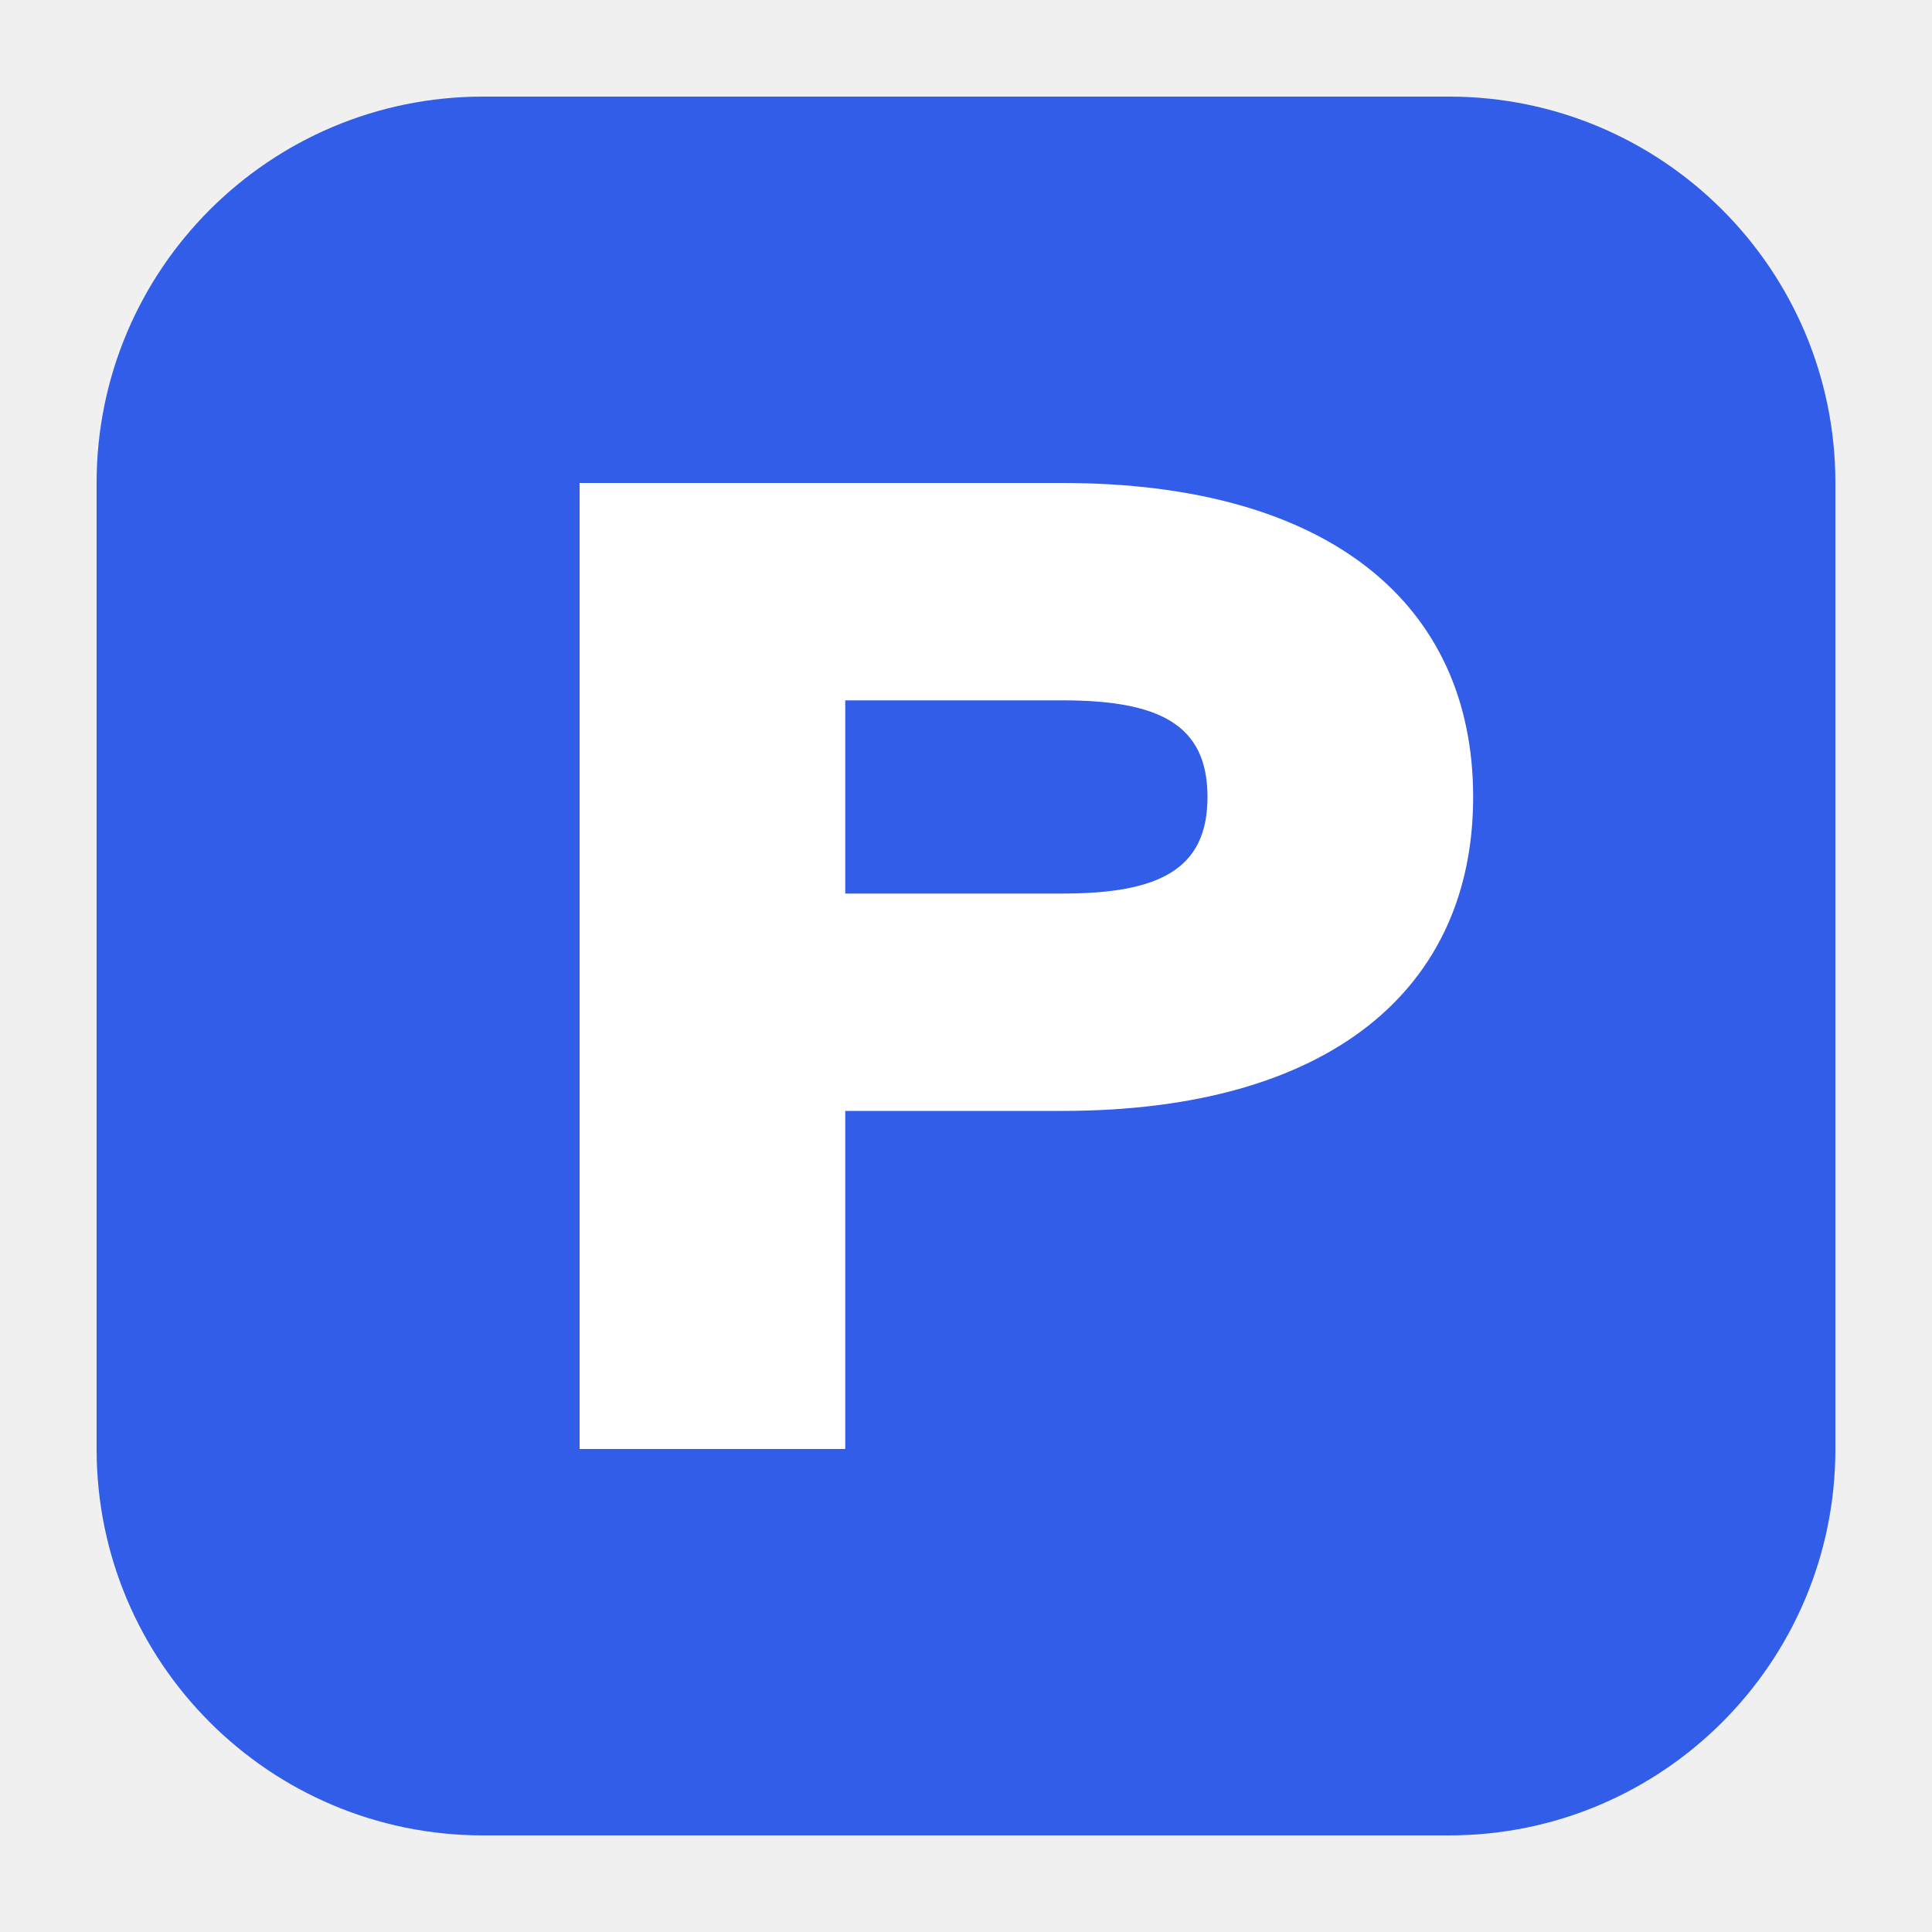
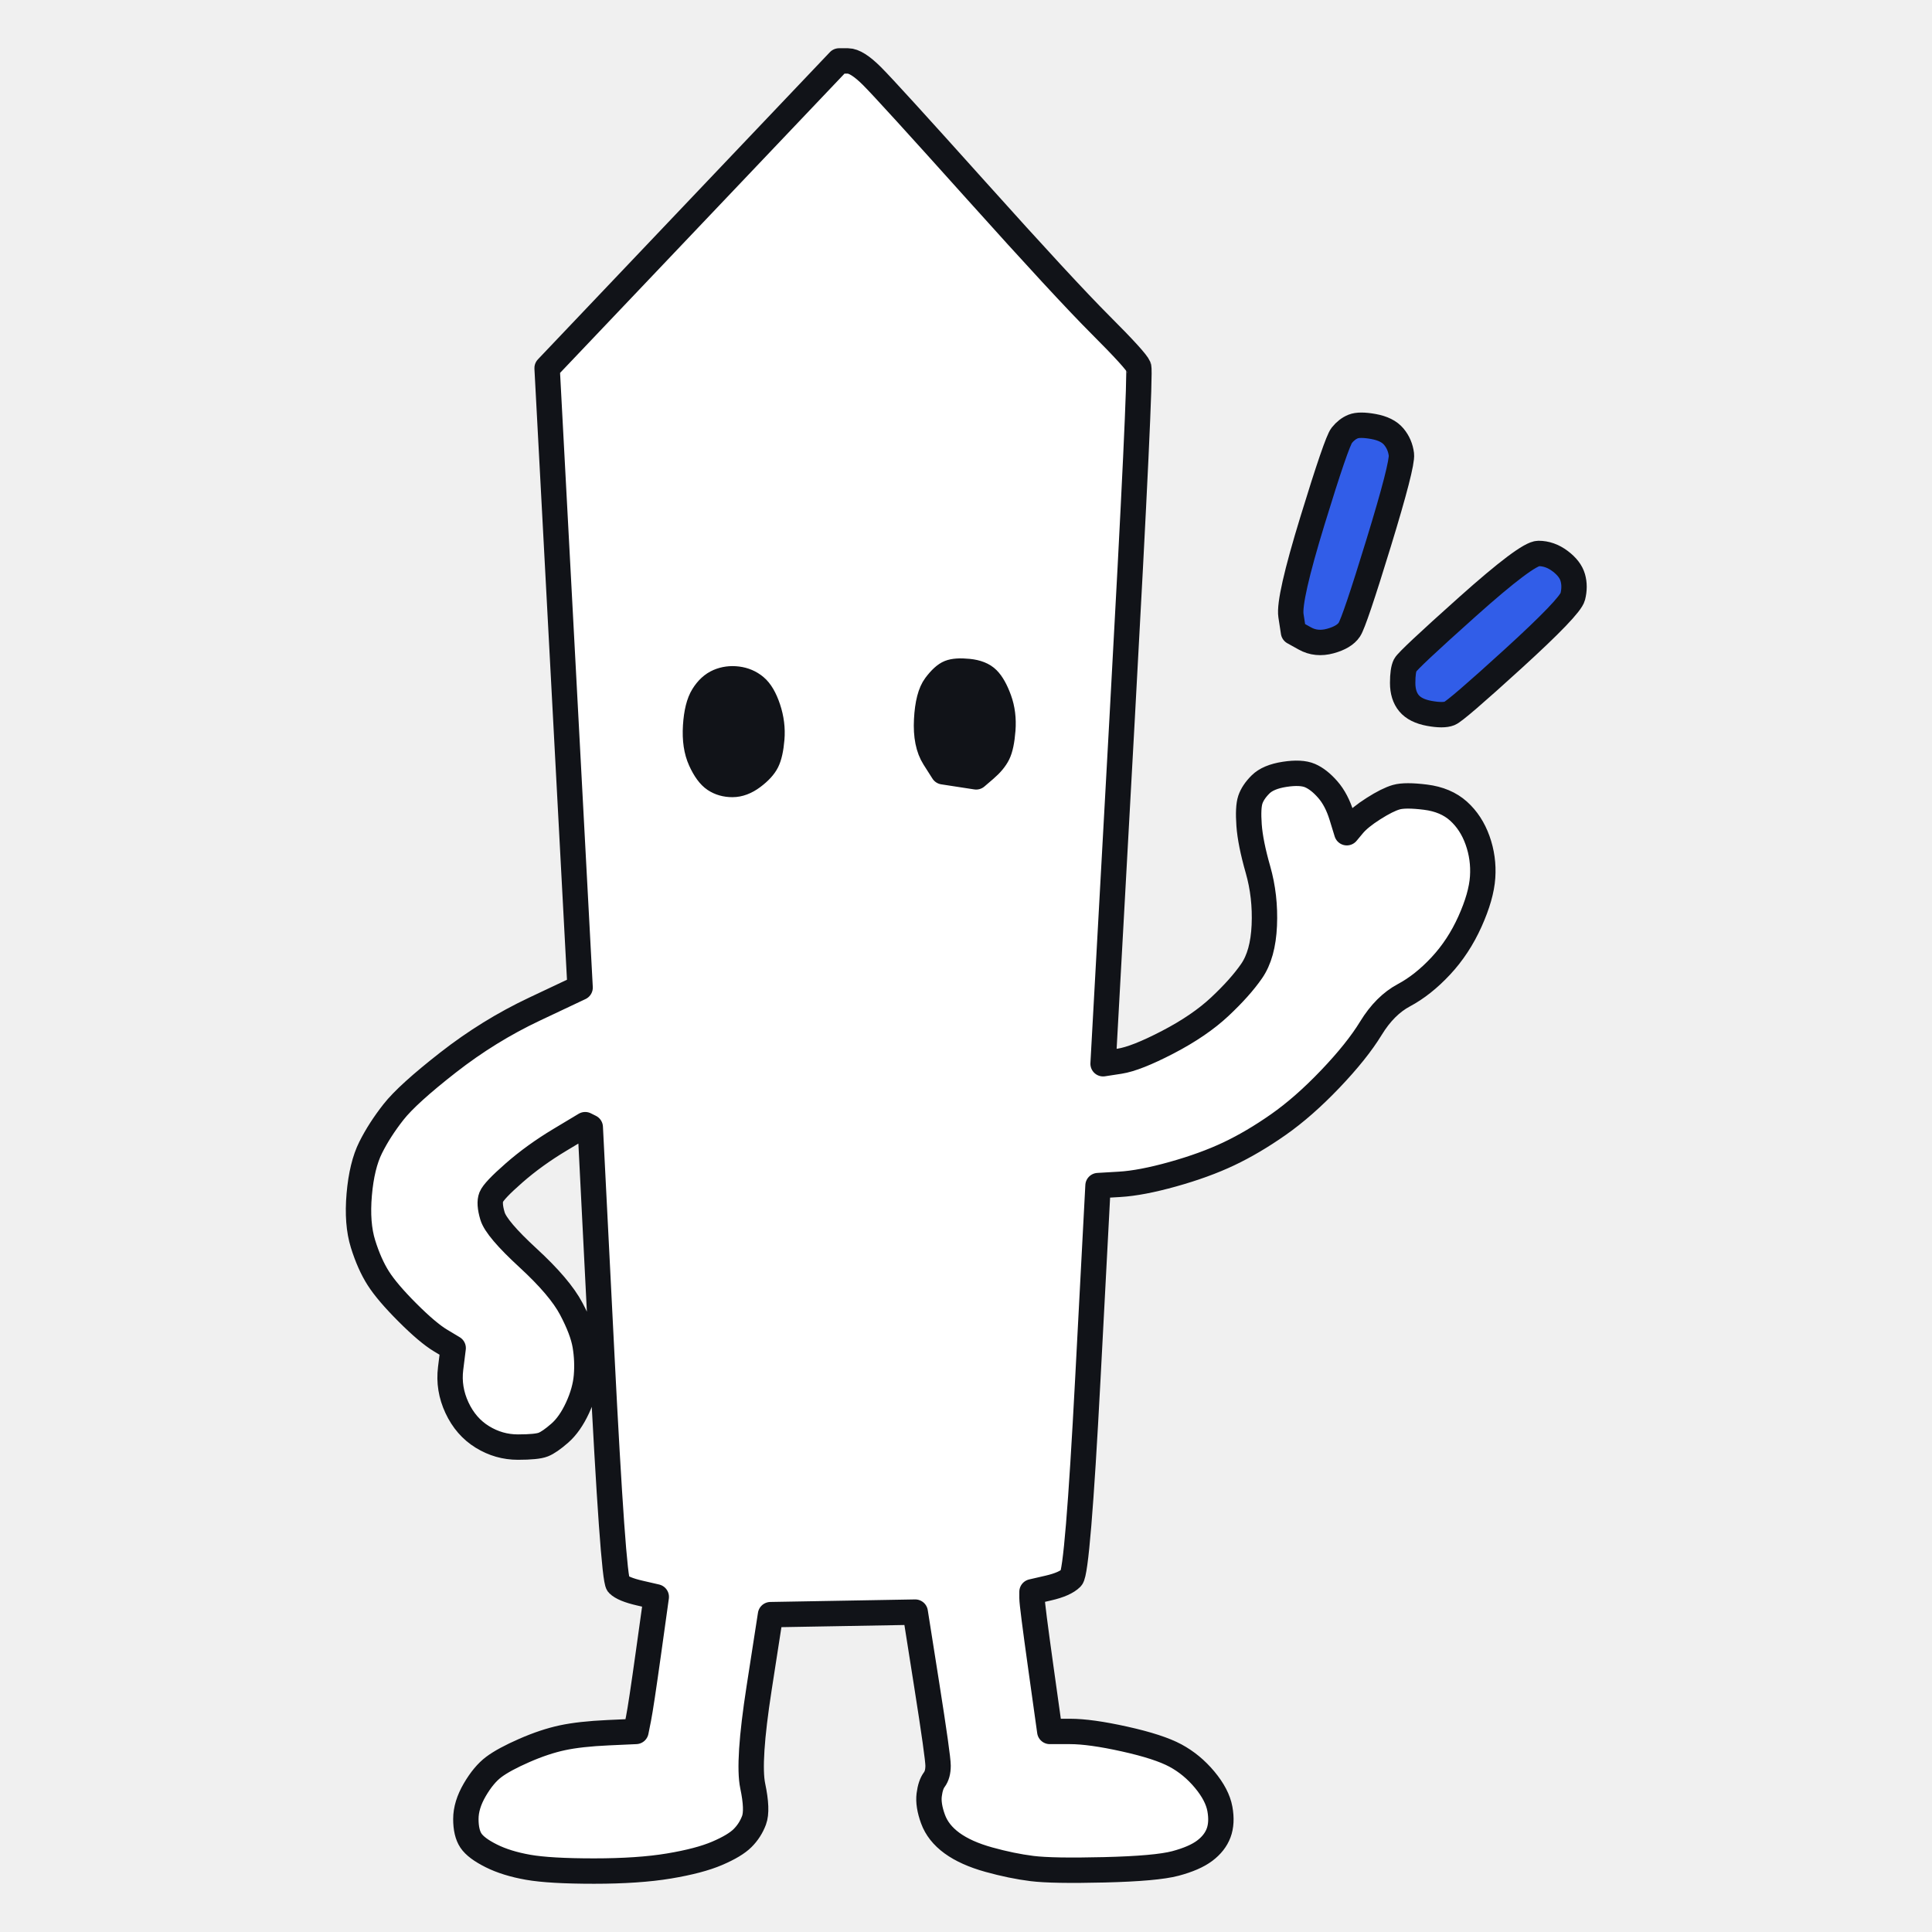
- <svg xmlns="http://www.w3.org/2000/svg" width="160" height="160" viewBox="0 0 160 160" role="img" aria-labelledby="title desc">
-   <rect x="8" y="8" width="144" height="144" rx="32" fill="#315de8" />
-   <path fill="#ffffff" fill-rule="evenodd" d="M48 120V40h40c22 0 34 10 34 26s-12 26-34 26H70v28H48Zm22-62v16h18c8 0 12-2 12-8s-4-8-12-8H70Z" />
+ <svg xmlns="http://www.w3.org/2000/svg" width="160" height="160" viewBox="291.5 239 761 761" role="img" aria-labelledby="title desc">
+   <path d="M564.5 323.5L622 263L625.5 263Q629 263 635 269Q641 275 676 314Q711 353 725 367Q739 381 740 383.5Q741 386 733.5 522L726 658L732.5 657Q739 656 751.5 649.5Q764 643 772 635.5Q780 628 784.5 621.5Q789 615 789.5 603.5Q790 592 787 581.5Q784 571 783.5 564Q783 557 784 554Q785 551 788 548Q791 545 797.5 544Q804 543 807.5 544.5Q811 546 814.5 550Q818 554 820 560.5L822 567L824.5 564Q827 561 832.5 557.5Q838 554 841.5 553Q845 552 853 553Q861 554 866 558.5Q871 563 873.5 570Q876 577 875.5 584.5Q875 592 870.5 602Q866 612 859 619.5Q852 627 844.5 631Q837 635 831.5 644Q826 653 815.5 664Q805 675 795 682Q785 689 775.5 693.5Q766 698 753.5 701.5Q741 705 732.5 705.5L724 706L720 782Q716 858 713.5 860.5Q711 863 704.5 864.5L698 866L698 868.5Q698 871 701.5 896L705 921L713 921Q721 921 734.5 924Q748 927 754.5 930.5Q761 934 766 940Q771 946 772 951.5Q773 957 771.5 961Q770 965 766 968Q762 971 754.5 973Q747 975 726.5 975.5Q706 976 698 975Q690 974 681 971.5Q672 969 666.5 965Q661 961 659 955.5Q657 950 657.5 946Q658 942 659.5 940Q661 938 661 934.5Q661 931 656.5 902.5L652 874L623.5 874.5L595 875L590.5 904Q586 933 588 942.5Q590 952 588.5 956Q587 960 584 963Q581 966 574 969Q567 972 555 974Q543 976 525.5 976Q508 976 499.5 974.5Q491 973 485 970Q479 967 477 964Q475 961 475 955.5Q475 950 478.5 944Q482 938 486 935Q490 932 498 928.5Q506 925 513 923.5Q520 922 531 921.5L542 921L543 916Q544 911 547 889.5L550 868L543.5 866.5Q537 865 535 863Q533 861 528.5 772L524 683L523 682.5L522 682L512 688Q502 694 494 701Q486 708 485 710.5Q484 713 485.5 718Q487 723 499.5 734.5Q512 746 516.5 754.5Q521 763 522 769Q523 775 522.5 781Q522 787 519 793.5Q516 800 512 803.5Q508 807 505.5 808Q503 809 495.5 809Q488 809 481.5 805Q475 801 471.5 793.5Q468 786 469 778L470 770L465 767Q460 764 452 756Q444 748 440.5 742.5Q437 737 434.5 729Q432 721 433 709.5Q434 698 437.5 691Q441 684 446.5 677Q452 670 468 657.5Q484 645 502 636.5L520 628L513.5 506L507 384L564.5 323.5Z M673 503.5Q668 503 665.5 504Q663 505 660 509Q657 513 656.5 522.5Q656 532 659.5 537.5L663 543L669.5 544L676 545L679.5 542Q683 539 684.5 536Q686 533 686.5 526.5Q687 520 685 514.5Q683 509 680.5 506.5Q678 504 673 503.5Z M582 506.5Q578 506 574.5 507.5Q571 509 568.5 513Q566 517 565.5 525Q565 533 567.5 538.5Q570 544 573 546Q576 548 580 548Q584 548 588 545Q592 542 593.5 539Q595 536 595.5 530Q596 524 594 518Q592 512 589 509.5Q586 507 582 506.5Z" fill="#ffffff" fill-rule="evenodd" stroke="#111318" stroke-width="10" stroke-linejoin="round" />
+   <path d="M673 503.5Q668 503 665.5 504Q663 505 660 509Q657 513 656.5 522.5Q656 532 659.5 537.5L663 543L669.5 544L676 545L679.5 542Q683 539 684.5 536Q686 533 686.5 526.5Q687 520 685 514.5Q683 509 680.5 506.5Q678 504 673 503.5Z M582 506.5Q578 506 574.5 507.5Q571 509 568.5 513Q566 517 565.5 525Q565 533 567.5 538.5Q570 544 573 546Q576 548 580 548Q584 548 588 545Q592 542 593.5 539Q595 536 595.5 530Q596 524 594 518Q592 512 589 509.5Q586 507 582 506.5Z" fill="#111318" />
+   <path d="M824.5 407Q827 406 832.5 407Q838 408 840.5 411Q843 414 843.5 418Q844 422 834.5 453Q825 484 823 487Q821 490 815.5 491.5Q810 493 805.5 490.5L801 488L800 481.5Q799 475 808.5 444Q818 413 820 410.5Q822 408 824.5 407Z M869.5 478Q893 457 897.5 457Q902 457 906 460Q910 463 911 466.5Q912 470 911 474Q910 478 887.5 498.5Q865 519 862.5 520Q860 521 854.5 520Q849 519 846.5 516Q844 513 844 508Q844 503 845 501Q846 499 869.5 478Z" fill="#315de8" stroke="#111318" stroke-width="10" stroke-linejoin="round" />
</svg>
